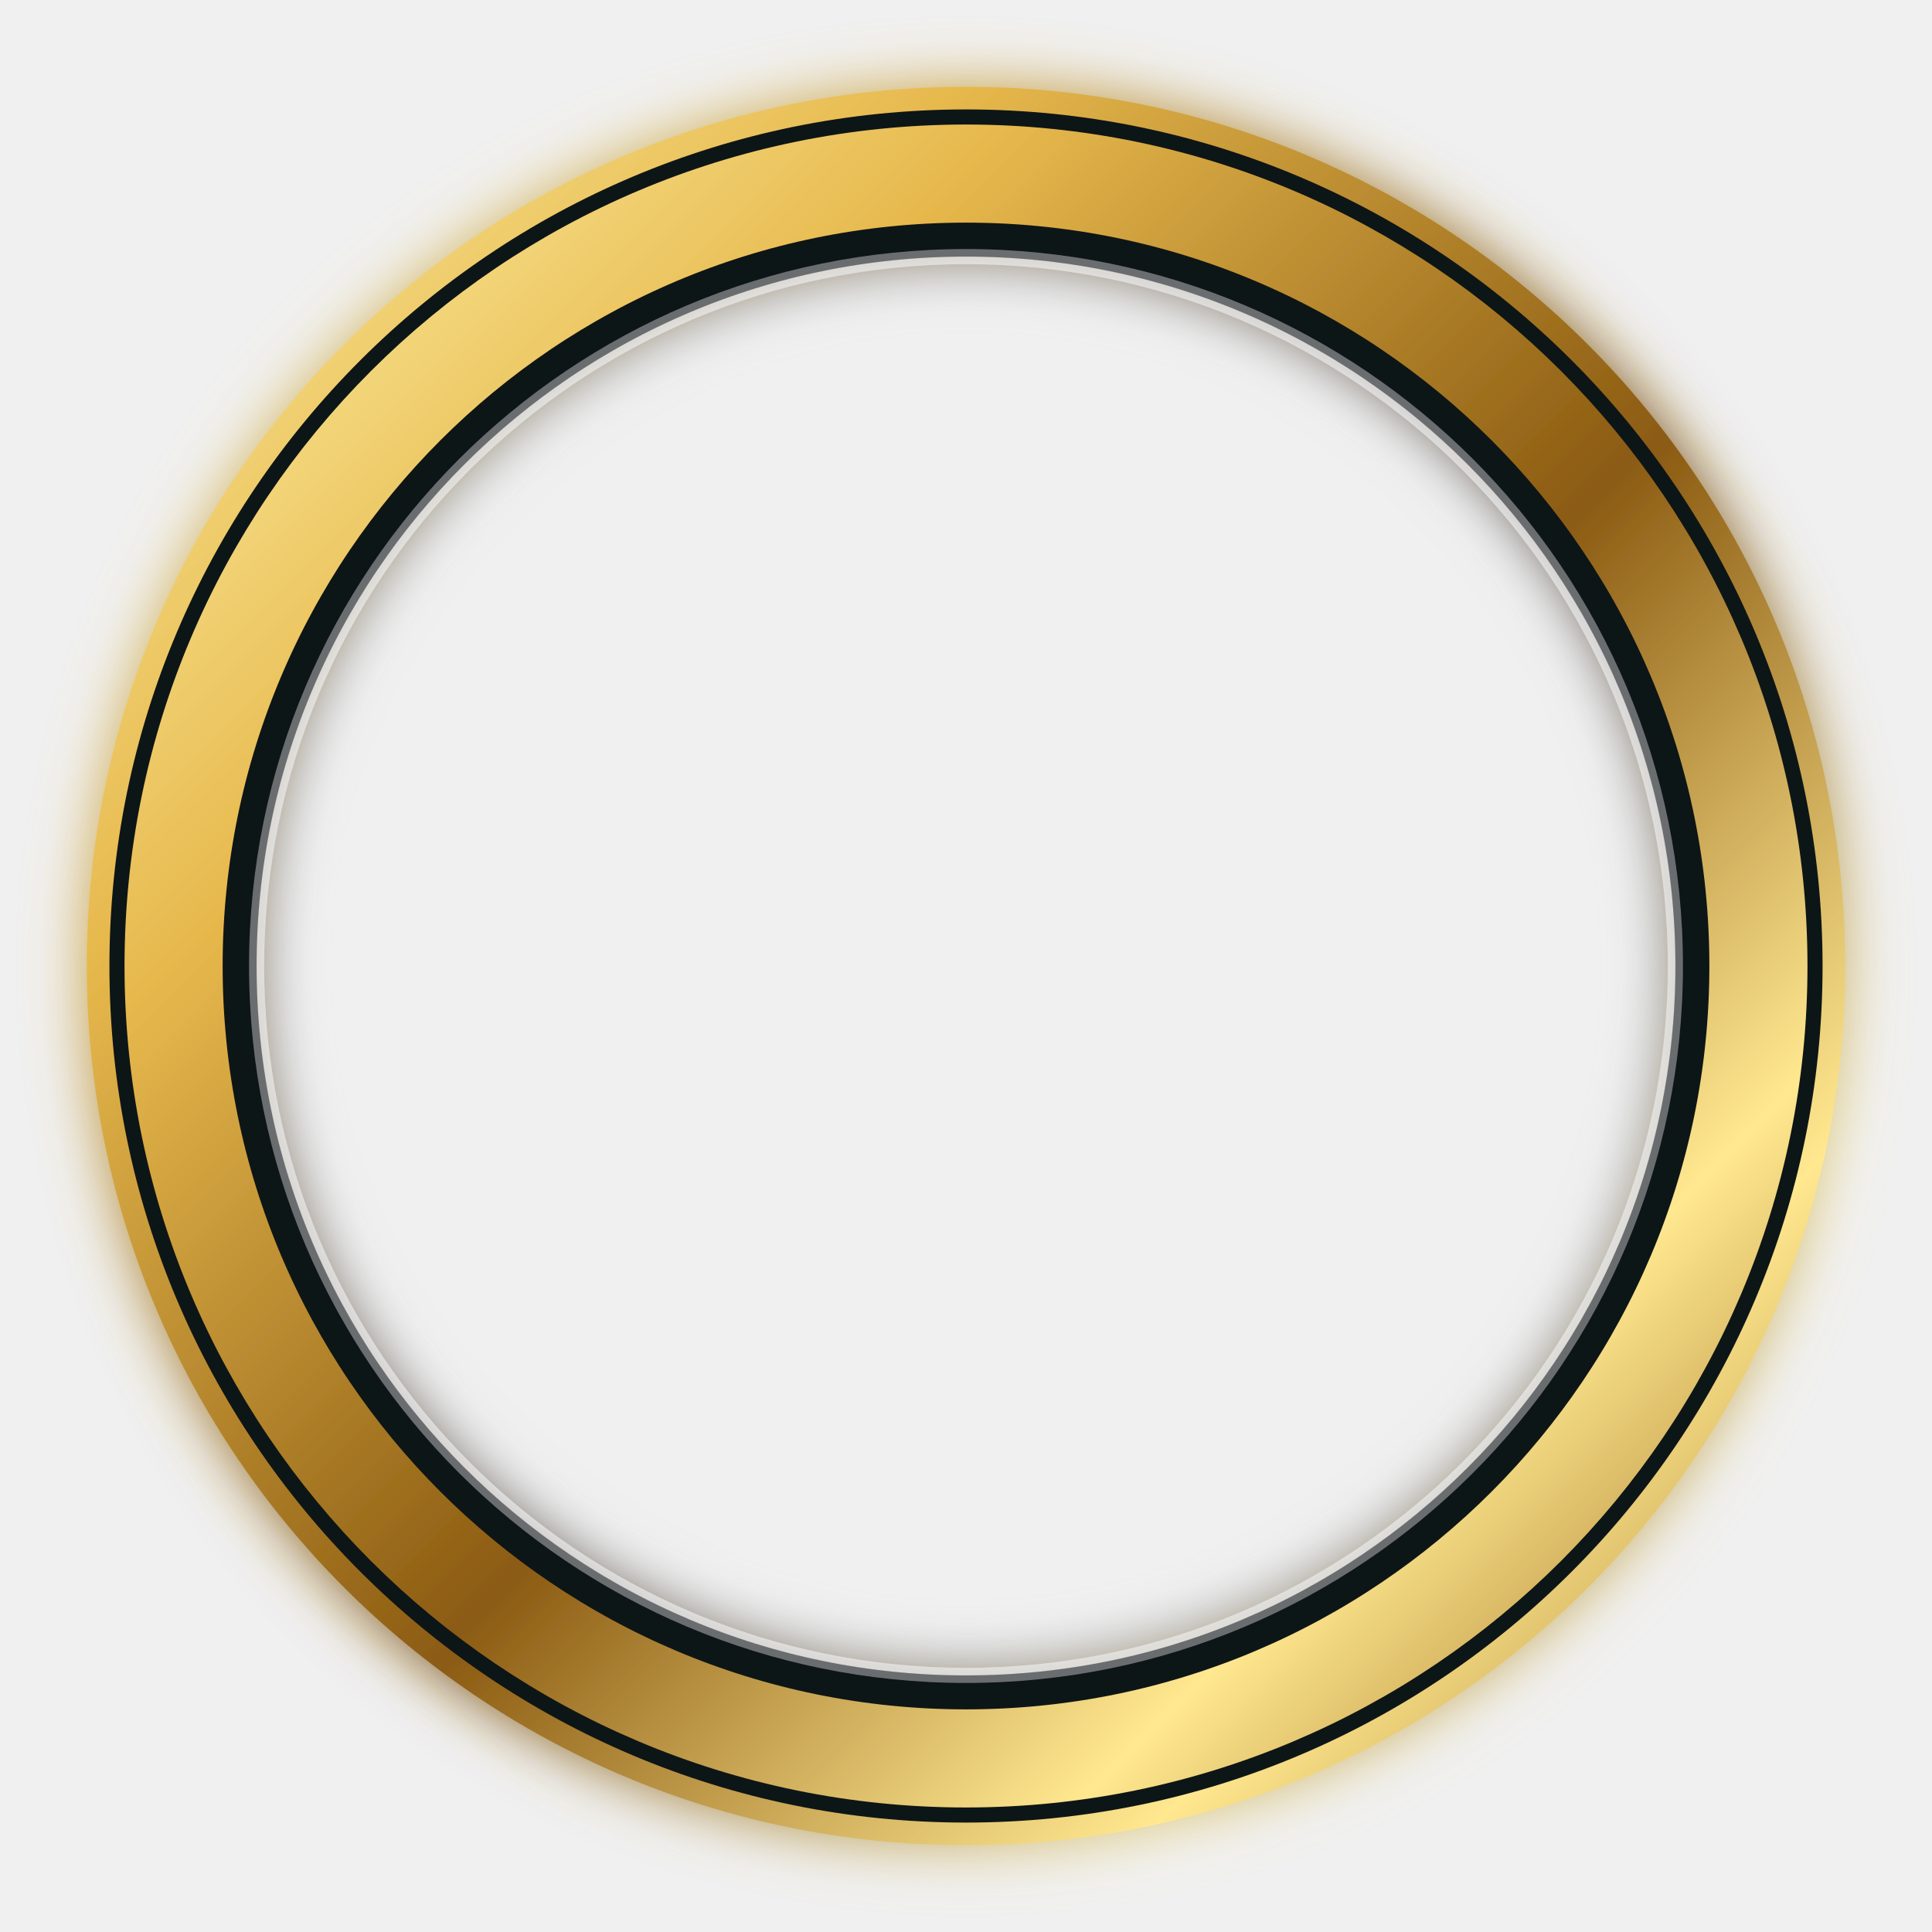
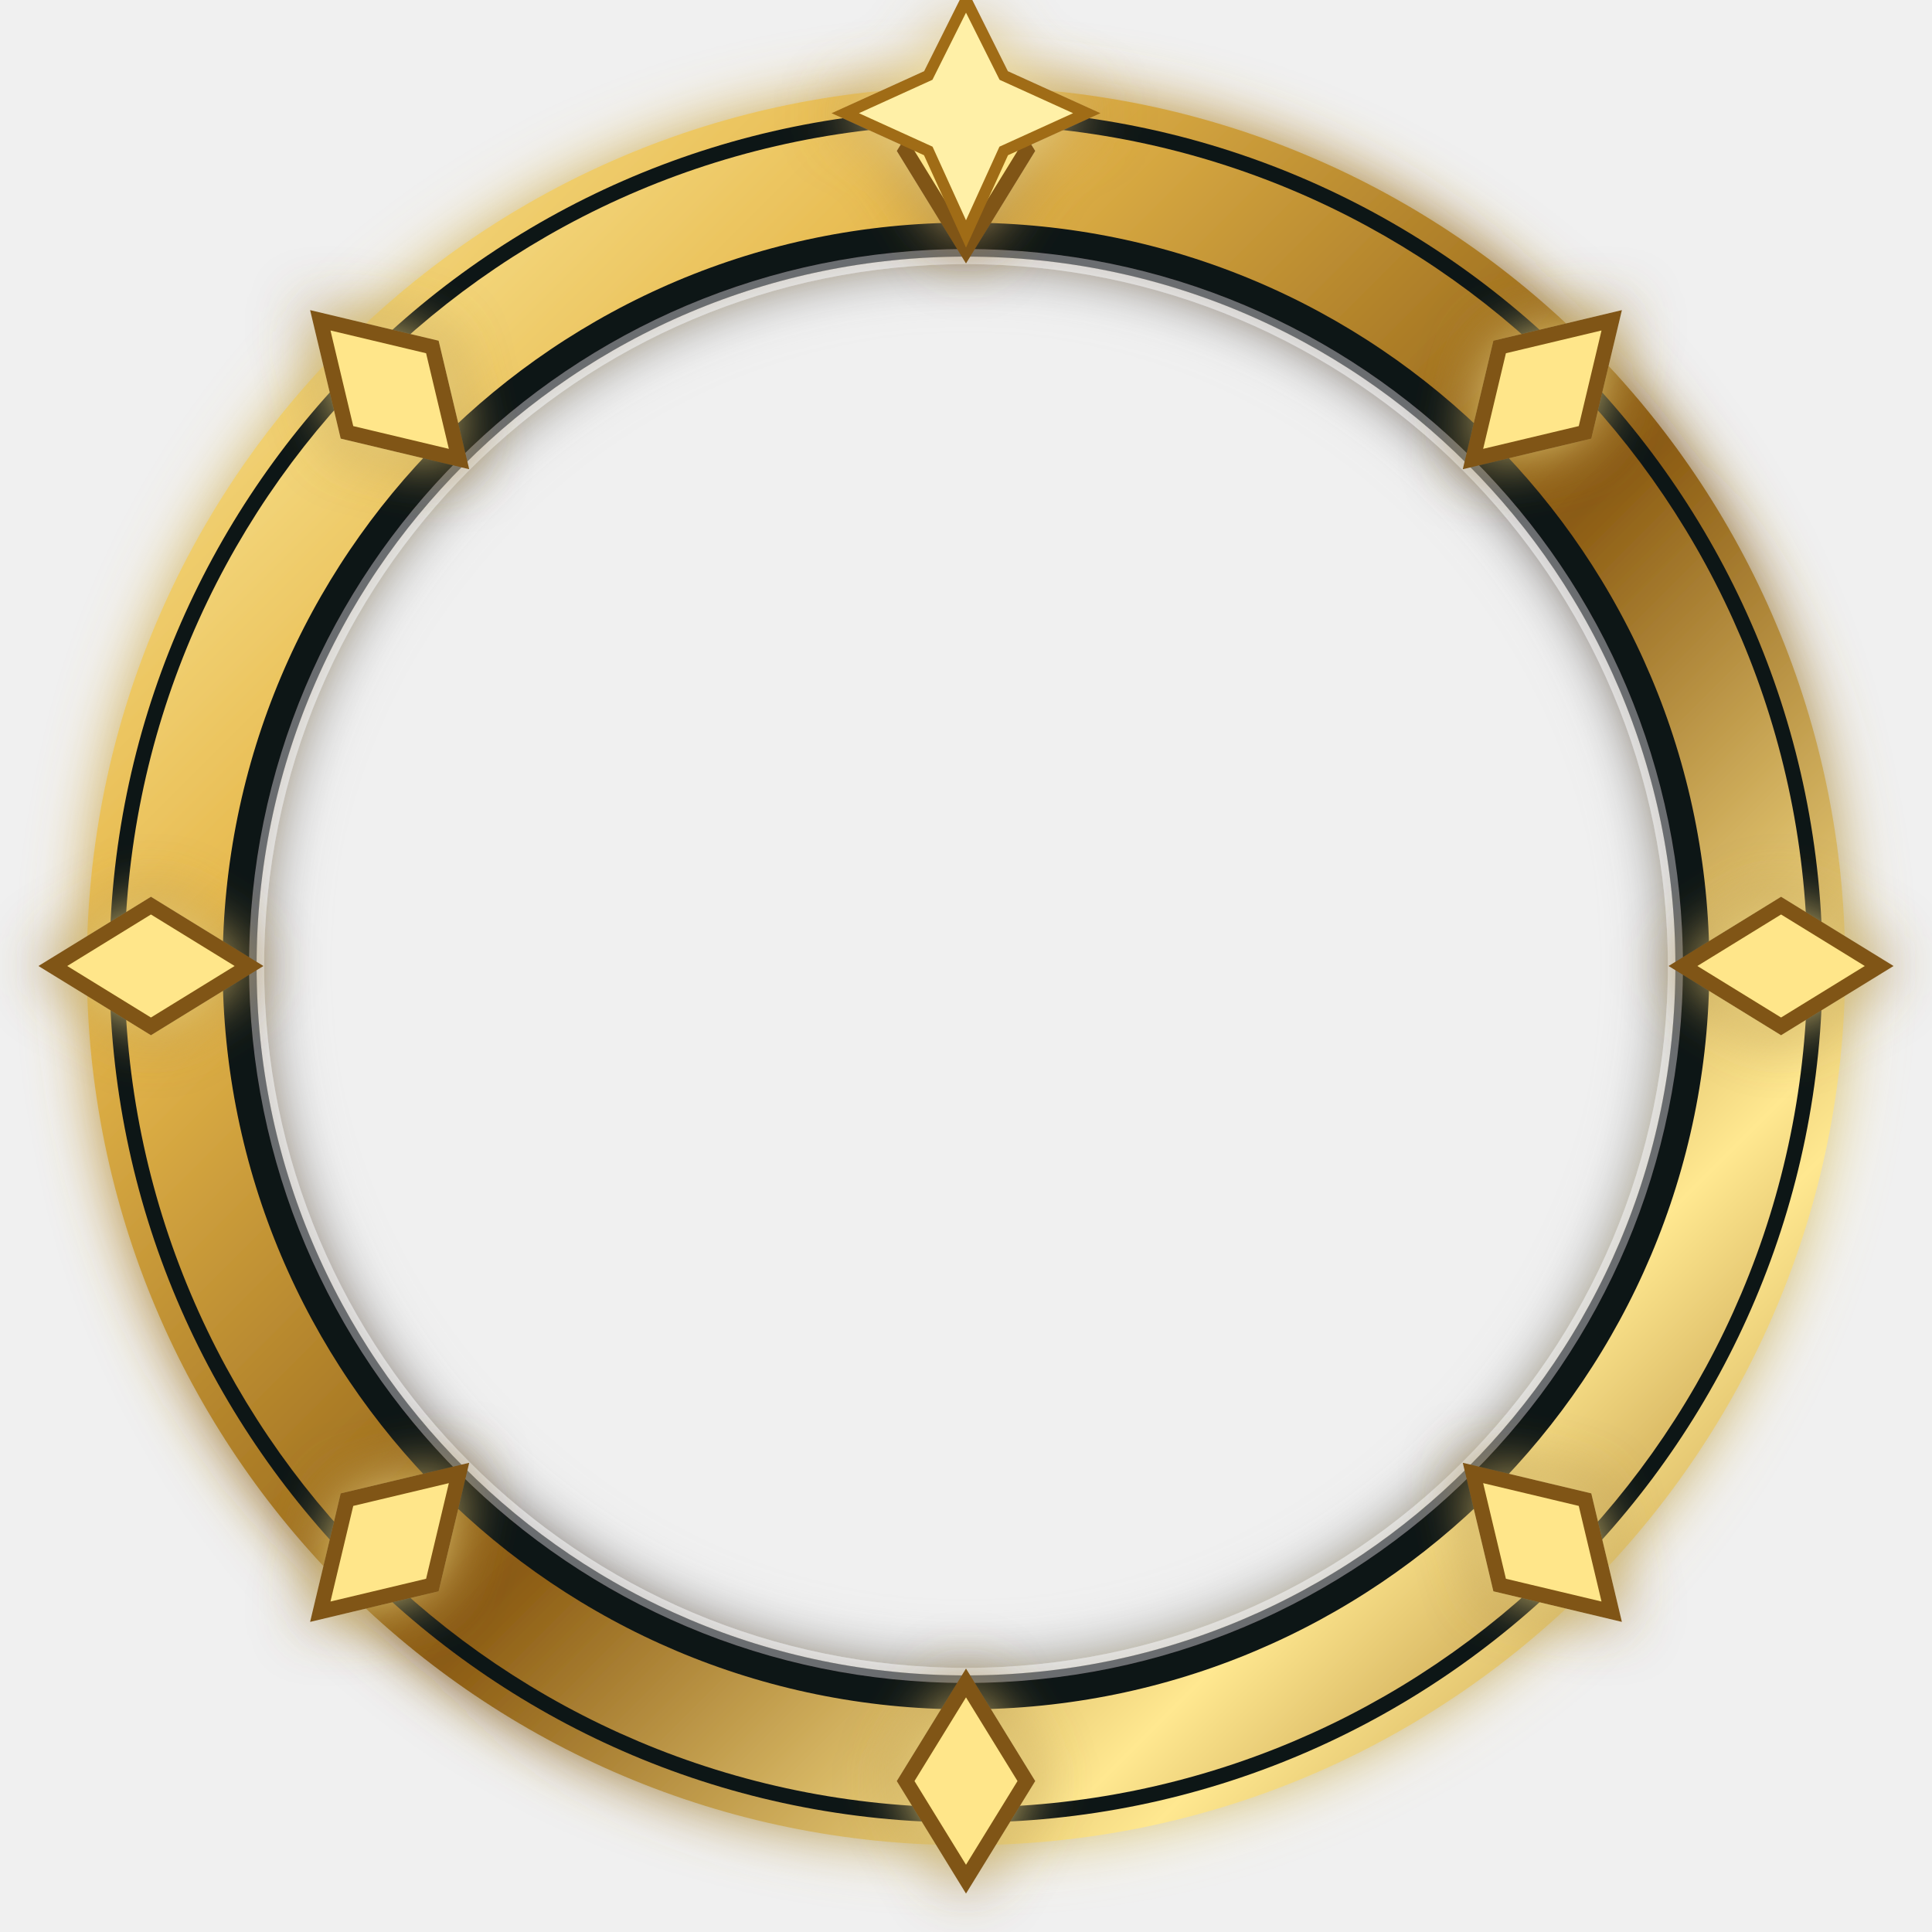
<svg xmlns="http://www.w3.org/2000/svg" viewBox="0 0 256 256">
  <defs>
    <linearGradient id="fire" x1="0" y1="0" x2="0.8" y2="1">
      <stop stop-color="#fff5a1" />
      <stop offset=".24" stop-color="#ff9d27" />
      <stop offset=".58" stop-color="#ff3b12" />
      <stop offset="1" stop-color="#7f1008" />
    </linearGradient>
    <linearGradient id="ice" x1="0" y1="0" x2="1" y2="1">
      <stop stop-color="#f4ffff" />
      <stop offset=".26" stop-color="#4be7ff" />
      <stop offset=".62" stop-color="#168bff" />
      <stop offset="1" stop-color="#2637be" />
    </linearGradient>
    <linearGradient id="metal" x1="0" y1="0" x2="1" y2="1">
      <stop stop-color="#fff" />
      <stop offset=".25" stop-color="#a9b8c3" />
      <stop offset=".52" stop-color="#35414b" />
      <stop offset=".78" stop-color="#e8f5ff" />
      <stop offset="1" stop-color="#65737e" />
    </linearGradient>
    <linearGradient id="gold" x1="0" y1="0" x2="1" y2="1">
      <stop stop-color="#fff1a5" />
      <stop offset=".25" stop-color="#e6b84c" />
      <stop offset=".55" stop-color="#8b5b12" />
      <stop offset=".8" stop-color="#ffe890" />
      <stop offset="1" stop-color="#9a6b1d" />
    </linearGradient>
    <linearGradient id="bronze" x1="0" y1="0" x2="1" y2="1">
      <stop stop-color="#f5c096" />
      <stop offset=".28" stop-color="#a45b2b" />
      <stop offset=".56" stop-color="#63351c" />
      <stop offset=".8" stop-color="#e9a36d" />
      <stop offset="1" stop-color="#78421f" />
    </linearGradient>
    <linearGradient id="diamond" x1="0" y1="0" x2="1" y2="1">
      <stop stop-color="#fff" />
      <stop offset=".25" stop-color="#8ff3ff" />
      <stop offset=".56" stop-color="#2f819c" />
      <stop offset=".8" stop-color="#e6ffff" />
      <stop offset="1" stop-color="#5dc3ee" />
    </linearGradient>
    <linearGradient id="rainbow" x1="0" y1="0" x2="1" y2="1">
      <stop stop-color="#ff294f" />
      <stop offset=".16" stop-color="#ff9c21" />
      <stop offset=".32" stop-color="#faff35" />
      <stop offset=".48" stop-color="#2dff81" />
      <stop offset=".64" stop-color="#19dfff" />
      <stop offset=".82" stop-color="#6a4dff" />
      <stop offset="1" stop-color="#ff38c7" />
    </linearGradient>
    <linearGradient id="neon" x1="0" y1="0" x2="1" y2="1">
      <stop stop-color="#ffe0ff" />
      <stop offset=".3" stop-color="#e05bff" />
      <stop offset=".7" stop-color="#7025ec" />
      <stop offset="1" stop-color="#ff8aff" />
    </linearGradient>
    <filter id="glow" x="-60%" y="-60%" width="220%" height="220%">
      <feGaussianBlur stdDeviation="4" result="blur" />
      <feMerge>
        <feMergeNode in="blur" />
        <feMergeNode in="SourceGraphic" />
      </feMerge>
    </filter>
  </defs>
  <g filter="url(#glow)">
    <circle cx="128" cy="128" r="105" fill="none" stroke="#101316" stroke-width="22" />
    <circle cx="128" cy="128" r="105" fill="none" stroke="url(#gold)" stroke-width="13" />
    <circle cx="128" cy="128" r="115" fill="none" stroke="url(#gold)" stroke-width="3" />
    <circle cx="128" cy="128" r="94" fill="none" stroke="#fff" stroke-opacity=".38" stroke-width="2" />
  </g>
+   <g filter="url(#glow)">
+     <path transform="rotate(0 128 128)" d="M128 7l8 13-8 13-8-13z" fill="#ffe68a" stroke="#805412" stroke-width="2" />
+     <path transform="rotate(45 128 128)" d="M128 7l8 13-8 13-8-13z" fill="#ffe68a" stroke="#805412" stroke-width="2" />
+     <path transform="rotate(90 128 128)" d="M128 7l8 13-8 13-8-13z" fill="#ffe68a" stroke="#805412" stroke-width="2" />
+     <path transform="rotate(135 128 128)" d="M128 7l8 13-8 13-8-13z" fill="#ffe68a" stroke="#805412" stroke-width="2" />
+     <path transform="rotate(180 128 128)" d="M128 7l8 13-8 13-8-13z" fill="#ffe68a" stroke="#805412" stroke-width="2" />
+     <path transform="rotate(225 128 128)" d="M128 7l8 13-8 13-8-13z" fill="#ffe68a" stroke="#805412" stroke-width="2" />
+     <path transform="rotate(270 128 128)" d="M128 7l8 13-8 13-8-13z" fill="#ffe68a" stroke="#805412" stroke-width="2" />
+     <path transform="rotate(315 128 128)" d="M128 7l8 13-8 13-8-13z" fill="#ffe68a" stroke="#805412" stroke-width="2" />
+     <path d="M128 0l5 10 11 5-11 5-5 11-5-11-11-5 11-5z" fill="#fff0a7" stroke="#a06c14" stroke-width="1.5" />
+   </g>
</svg>
